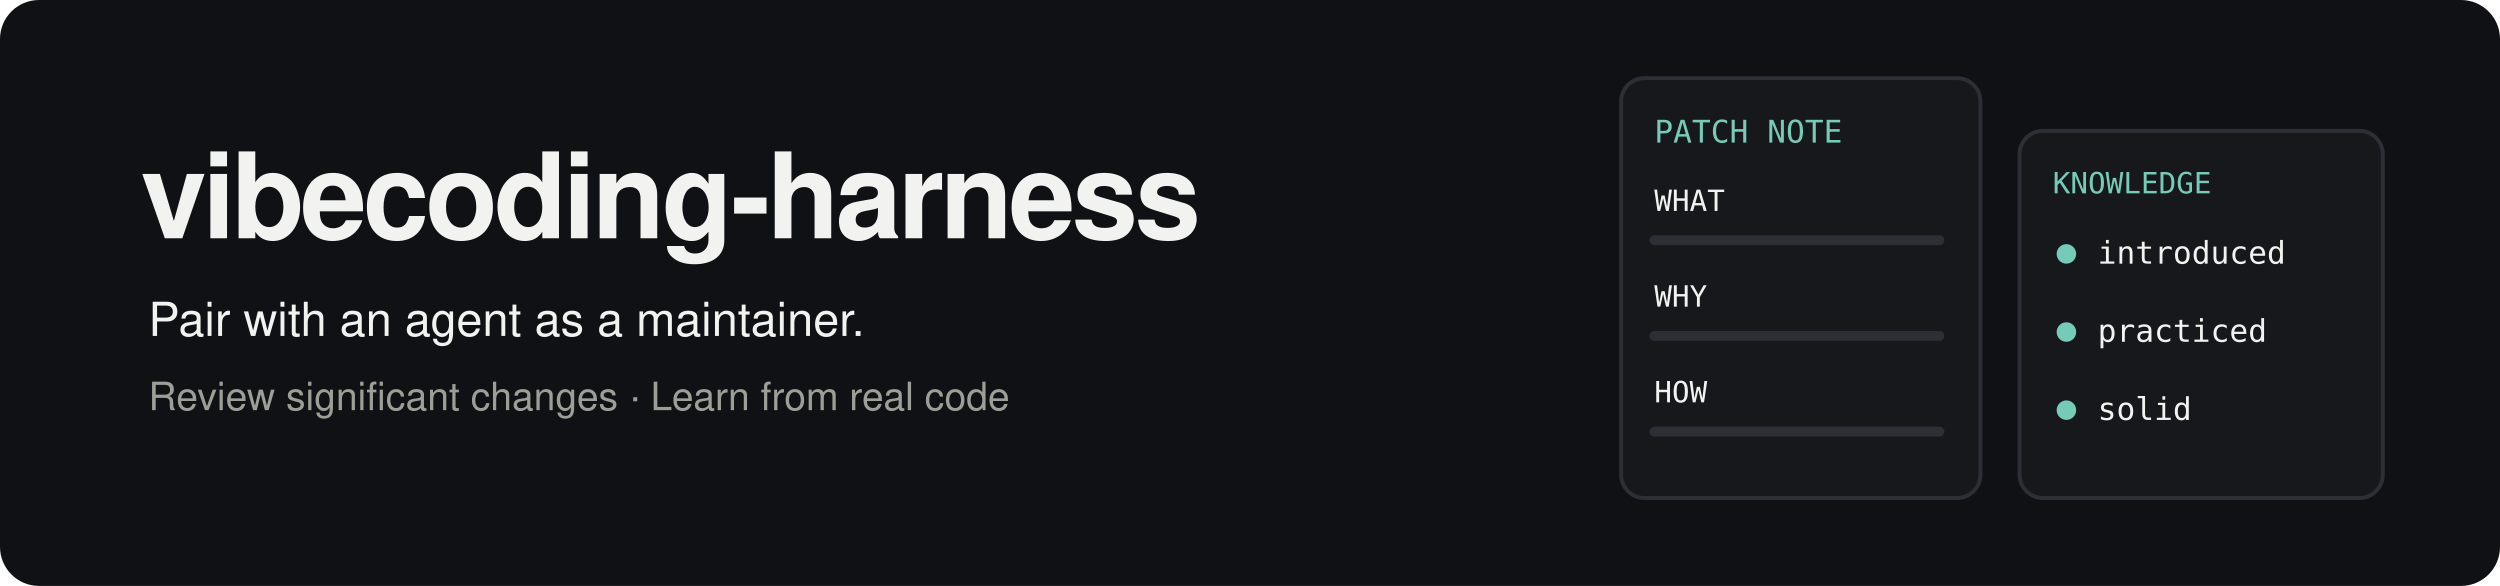
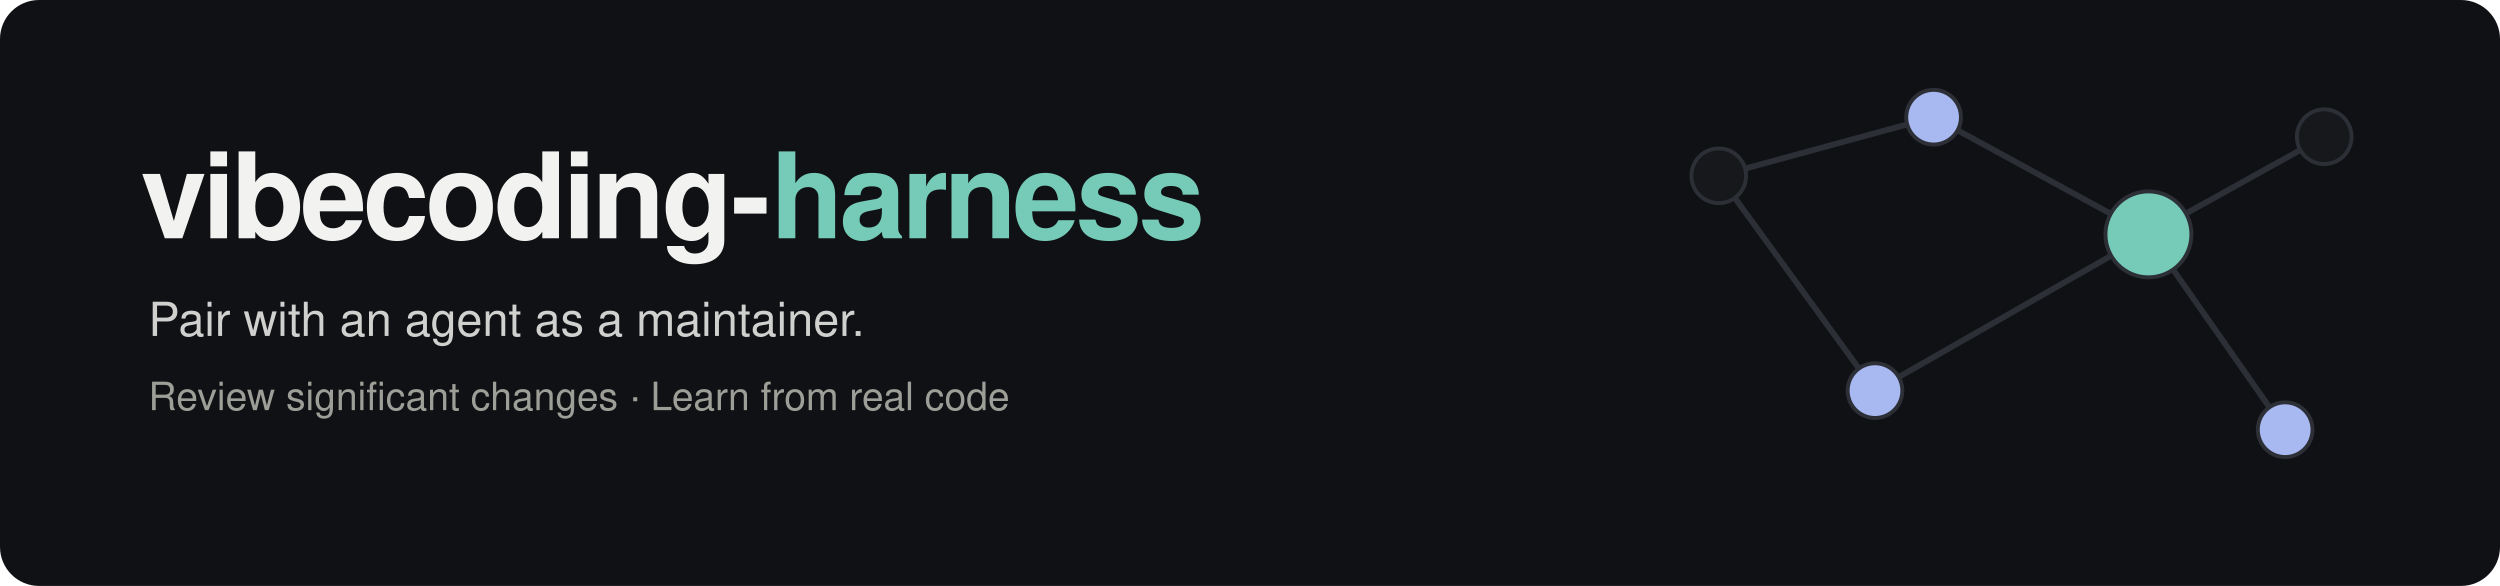
<svg xmlns="http://www.w3.org/2000/svg" width="1280" height="300" viewBox="0 0 1280 300" role="img" aria-label="vibecoding-harness: Pair with an agent as a maintainer.">
  <rect width="1280" height="300" rx="20" fill="#101114" />
-   <text x="72" y="122" font-family="ui-sans-serif, -apple-system, 'Segoe UI', Helvetica, Arial, sans-serif" font-size="61" font-weight="700" letter-spacing="-2" fill="#F2F2F0">vibecoding-harness</text>
-   <text x="76" y="172" font-family="ui-sans-serif, -apple-system, 'Segoe UI', Helvetica, Arial, sans-serif" font-size="24" fill="#F2F2F0">Pair with an agent as a maintainer.</text>
+   <text x="72" y="122" font-family="ui-sans-serif, -apple-system, 'Segoe UI', Helvetica, Arial, sans-serif" font-size="61" font-weight="700" letter-spacing="-2" fill="#F2F2F0">vibecoding-<tspan fill="#75CBB8">harness</tspan>
+   </text>
+   <text x="76" y="172" font-family="ui-sans-serif, -apple-system, 'Segoe UI', Helvetica, Arial, sans-serif" font-size="24" fill="#F2F2F0" opacity="0.85">Pair with an agent as a maintainer.</text>
  <text x="76" y="210" font-family="ui-sans-serif, -apple-system, 'Segoe UI', Helvetica, Arial, sans-serif" font-size="20" fill="#9E9E98">Review significant changes · Learn from real code</text>
-   <rect x="830" y="40" width="184" height="215" rx="12" fill="#17181C" stroke="#2C2F36" stroke-width="2" />
-   <text x="847" y="73" font-family="ui-monospace, SFMono-Regular, Menlo, Consolas, monospace" font-size="16" fill="#75CBB8">PATCH NOTE</text>
-   <text x="847" y="108" font-family="ui-monospace, SFMono-Regular, Menlo, Consolas, monospace" font-size="15" fill="#F2F2F0">WHAT</text>
-   <path d="M847 123 H993" stroke="#2C2F36" stroke-width="5" stroke-linecap="round" />
-   <text x="847" y="157" font-family="ui-monospace, SFMono-Regular, Menlo, Consolas, monospace" font-size="15" fill="#F2F2F0">WHY</text>
-   <path d="M847 172 H993" stroke="#2C2F36" stroke-width="5" stroke-linecap="round" />
-   <text x="847" y="206" font-family="ui-monospace, SFMono-Regular, Menlo, Consolas, monospace" font-size="15" fill="#F2F2F0">HOW</text>
-   <path d="M847 221 H993" stroke="#2C2F36" stroke-width="5" stroke-linecap="round" />
-   <rect x="1034" y="67" width="186" height="188" rx="12" fill="#17181C" stroke="#2C2F36" stroke-width="2" />
-   <text x="1051" y="99" font-family="ui-monospace, SFMono-Regular, Menlo, Consolas, monospace" font-size="15" fill="#75CBB8">KNOWLEDGE</text>
-   <circle cx="1058" cy="130" r="5" fill="#75CBB8" />
-   <text x="1074" y="135" font-family="ui-monospace, SFMono-Regular, Menlo, Consolas, monospace" font-size="16" fill="#F2F2F0">introduced</text>
-   <circle cx="1058" cy="170" r="5" fill="#75CBB8" />
-   <text x="1074" y="175" font-family="ui-monospace, SFMono-Regular, Menlo, Consolas, monospace" font-size="16" fill="#F2F2F0">practiced</text>
-   <circle cx="1058" cy="210" r="5" fill="#75CBB8" />
-   <text x="1074" y="215" font-family="ui-monospace, SFMono-Regular, Menlo, Consolas, monospace" font-size="16" fill="#F2F2F0">solid</text>
+   <line x1="880" y1="90" x2="990" y2="60" stroke="#2C2F36" stroke-width="3" />
+   <line x1="990" y1="60" x2="1100" y2="120" stroke="#2C2F36" stroke-width="3" />
+   <line x1="880" y1="90" x2="960" y2="200" stroke="#2C2F36" stroke-width="3" />
+   <line x1="960" y1="200" x2="1100" y2="120" stroke="#2C2F36" stroke-width="3" />
+   <line x1="1100" y1="120" x2="1190" y2="70" stroke="#2C2F36" stroke-width="3" />
+   <line x1="1100" y1="120" x2="1170" y2="220" stroke="#2C2F36" stroke-width="3" />
+   <circle cx="880" cy="90" r="14" fill="#17181C" stroke="#2C2F36" stroke-width="2" />
+   <circle cx="990" cy="60" r="14" fill="#A8B8F0" stroke="#2C2F36" stroke-width="2" />
+   <circle cx="1100" cy="120" r="22" fill="#75CBB8" stroke="#2C2F36" stroke-width="2" />
+   <circle cx="960" cy="200" r="14" fill="#A8B8F0" stroke="#2C2F36" stroke-width="2" />
+   <circle cx="1190" cy="70" r="14" fill="#17181C" stroke="#2C2F36" stroke-width="2" />
+   <circle cx="1170" cy="220" r="14" fill="#A8B8F0" stroke="#2C2F36" stroke-width="2" />
</svg>
